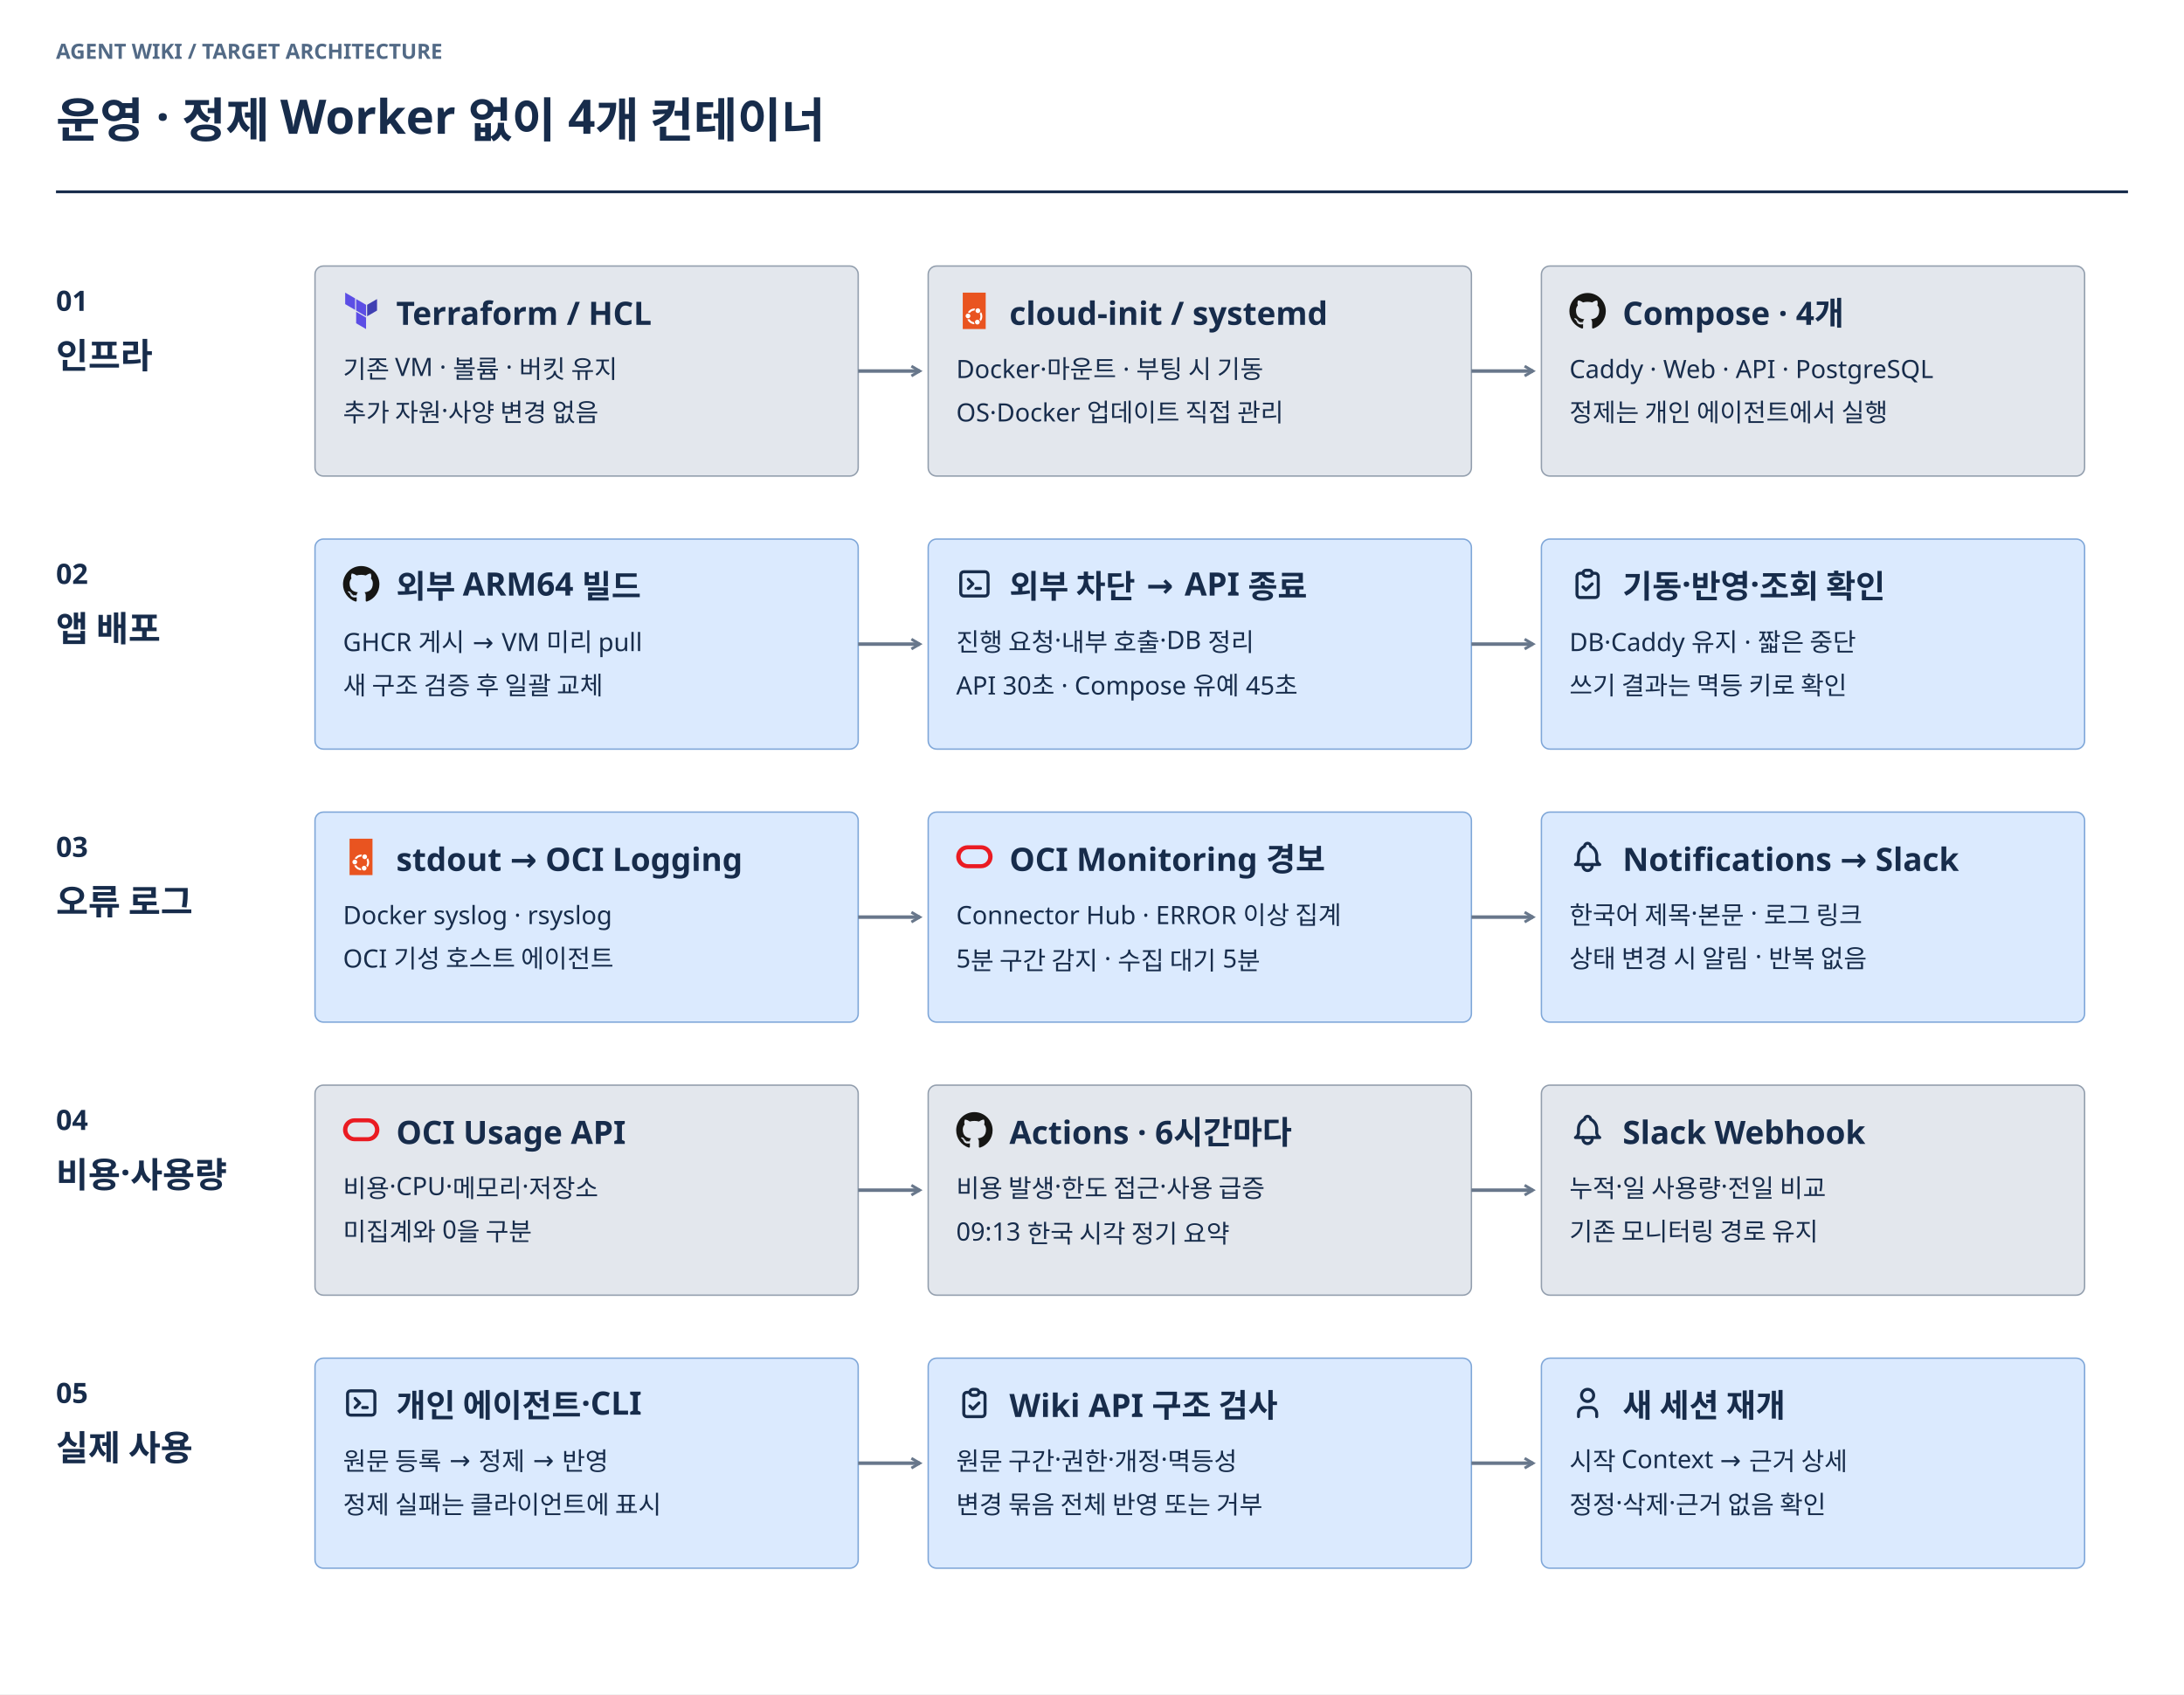
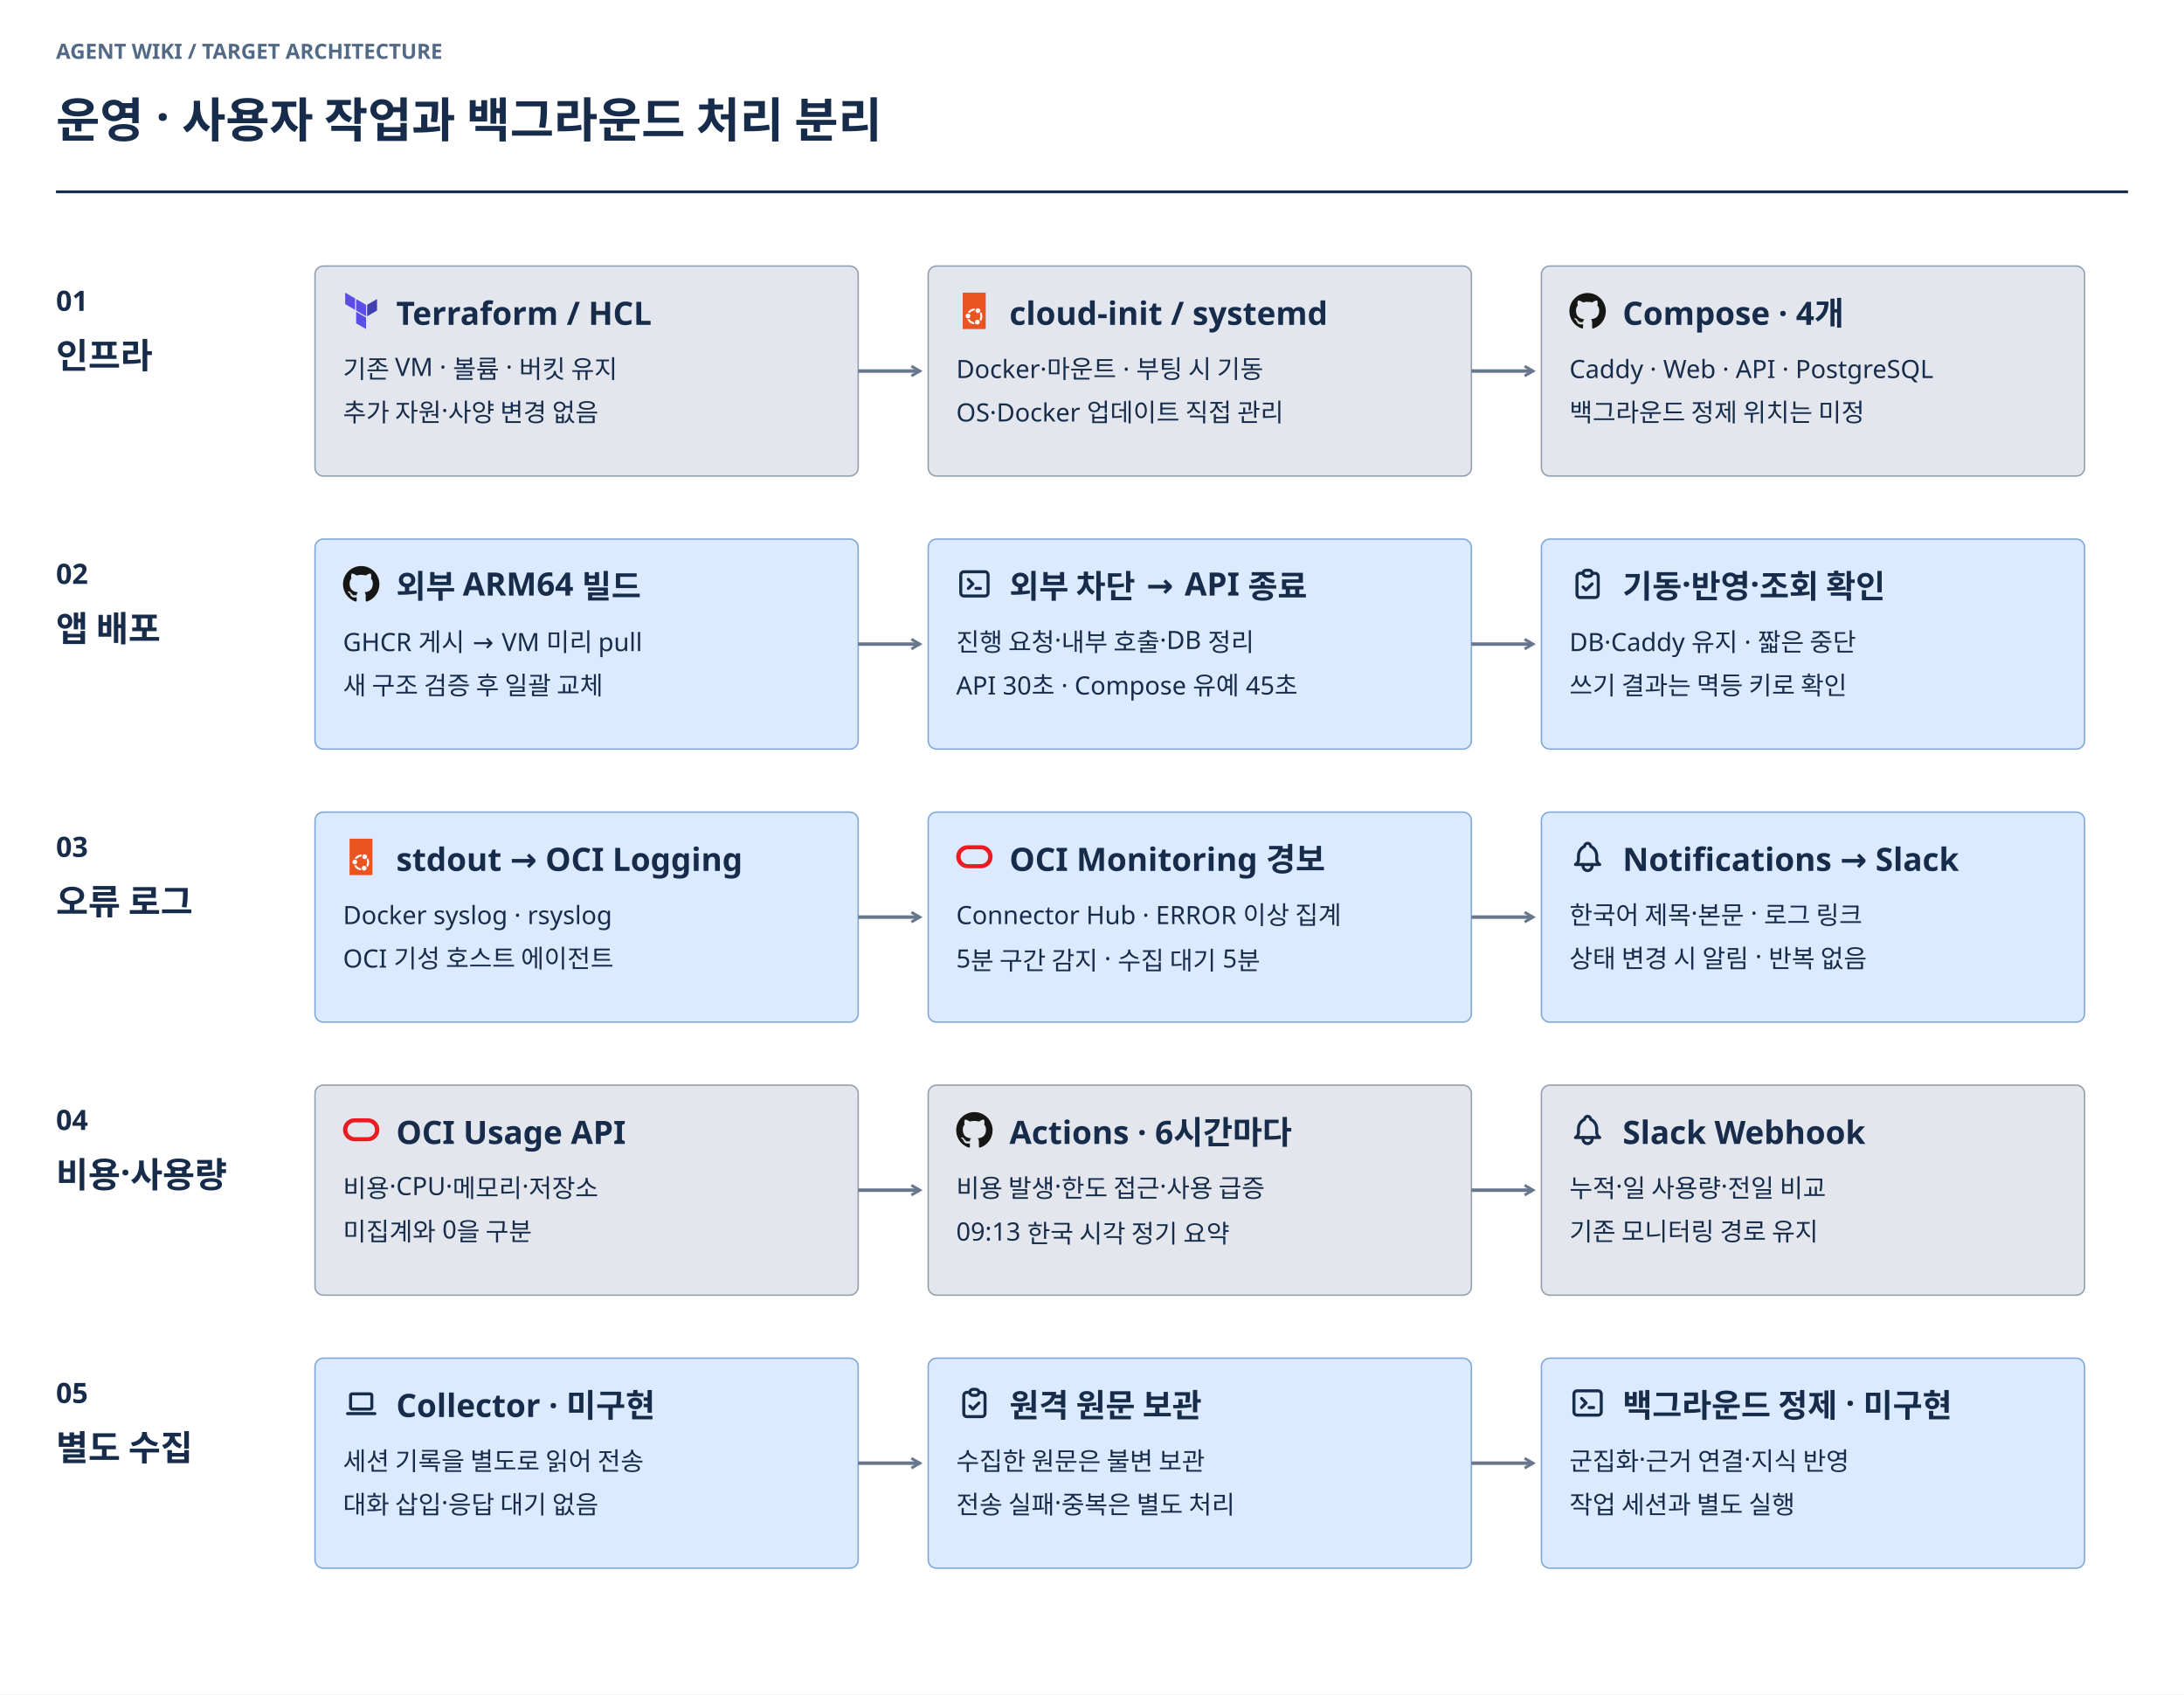
<svg xmlns="http://www.w3.org/2000/svg" width="1560" height="1210" viewBox="0 0 1560 1210" role="img" aria-labelledby="title desc">
  <defs>
    <marker id="arrow-ingest" markerWidth="9" markerHeight="9" refX="7" refY="4.5" orient="auto-start-reverse" markerUnits="userSpaceOnUse">
      <path d="M1 1 L7 4.5 L1 8" fill="none" stroke="#B35C00" stroke-width="2" />
    </marker>
    <marker id="arrow-query" markerWidth="9" markerHeight="9" refX="7" refY="4.5" orient="auto-start-reverse" markerUnits="userSpaceOnUse">
      <path d="M1 1 L7 4.5 L1 8" fill="none" stroke="#245CC5" stroke-width="2" />
    </marker>
    <marker id="arrow-ops" markerWidth="9" markerHeight="9" refX="7" refY="4.5" orient="auto-start-reverse" markerUnits="userSpaceOnUse">
      <path d="M1 1 L7 4.5 L1 8" fill="none" stroke="#68778B" stroke-width="2" />
    </marker>
    <marker id="arrow-relation" markerWidth="9" markerHeight="9" refX="7" refY="4.5" orient="auto-start-reverse" markerUnits="userSpaceOnUse">
      <path d="M1 1 L7 4.5 L1 8" fill="none" stroke="#8054A3" stroke-width="2" />
    </marker>
  </defs>
  <g font-family="Noto Sans KR, sans-serif">
    <rect width="1560" height="1210" fill="#FFFFFF" />
    <text x="40" y="42" font-size="15" font-weight="700" fill="#526A86">AGENT WIKI / TARGET ARCHITECTURE</text>
-     <text x="40" y="98" font-size="34" font-weight="700" fill="#172C4B">운영 · 정제 Worker 없이 4개 컨테이너</text>
+     <text x="40" y="98" font-size="34" font-weight="700" fill="#172C4B">운영 · 사용자 작업과 백그라운드 처리 분리</text>
    <path d="M40 137 H1520" stroke="#172C4B" stroke-width="2" />
    <text x="40" y="222" font-size="20" font-weight="700" fill="#172C4B">01</text>
    <text x="40" y="263" font-size="25" font-weight="700" fill="#172C4B">인프라</text>
    <rect x="225" y="190" width="388" height="150" rx="6" fill="#E3E7ED" stroke="#929EAD" />
    <svg fill="none" viewBox="0 0 100 100" x="245" y="209" width="26" height="26" color="#172C4B">
      <path fill="#5c4ee5" d="M6 0v31.563l27.181 15.793V15.788zm57.344 33.4L36.156 17.619V49.18l27.188 15.794zm-.007 66.6-27.18-15.787V52.65l27.18 15.781z" />
      <path fill="#4040b2" d="M66.319 33.4v31.575L93.5 49.18V17.62z" />
    </svg>
    <text x="283" y="232" font-size="23" font-weight="700" fill="#172C4B">Terraform / HCL</text>
    <text x="245" y="270" font-size="18" font-weight="400" fill="#172C4B">기존 VM · 볼륨 · 버킷 유지</text>
    <text x="245" y="301" font-size="18" font-weight="400" fill="#172C4B">추가 자원·사양 변경 없음</text>
    <path d="M613 265 H657" fill="none" stroke="#68778B" stroke-width="2.5" stroke-linejoin="round" marker-end="url(#arrow-ops)" />
    <rect x="663" y="190" width="388" height="150" rx="6" fill="#E3E7ED" stroke="#929EAD" />
    <svg fill="none" viewBox="0 0 100 100" x="683" y="209" width="26" height="26" color="#172C4B">
      <path fill="#e95420" d="M81.018 0H18v100h63.018z" />
      <path fill="#fff" d="M32.408 70.555c3.602 0 6.524-2.944 6.524-6.576 0-3.63-2.922-6.574-6.524-6.574-3.603 0-6.523 2.943-6.523 6.575 0 3.63 2.92 6.575 6.523 6.575m27.17-14.418c3.604 0 6.524-2.943 6.524-6.575 0-3.63-2.92-6.575-6.524-6.575-3.602 0-6.523 2.944-6.523 6.575s2.921 6.575 6.523 6.575M47.122 80.905c-4.7-1.015-8.626-4.04-10.834-8.33a9.3 9.3 0 0 1-5.578.69C33.38 79.877 39.045 84.68 46 86.183c1.526.33 3.08.49 4.633.48a9.45 9.45 0 0 1-1.91-5.498 16 16 0 0 1-1.6-.263zm10.99 6.61c3.603 0 6.523-2.944 6.523-6.575s-2.92-6.575-6.523-6.575-6.524 2.943-6.524 6.575c0 3.63 2.921 6.575 6.523 6.575m9.078-8.99a21.62 21.62 0 0 0 4.241-17.358 21.7 21.7 0 0 0-3.173-7.882 9.45 9.45 0 0 1-3.668 4.33 16.2 16.2 0 0 1 1.508 10.918 16.2 16.2 0 0 1-2.029 5.094 9.45 9.45 0 0 1 3.123 4.9zM31.906 54.55a9.2 9.2 0 0 1 2.465.2 9.2 9.2 0 0 1 2.979 1.21c2.937-4.258 7.676-6.812 12.811-6.908a9.53 9.53 0 0 1 1.98-5.333c-8.205-.654-16.178 3.614-20.238 10.833z" />
    </svg>
    <text x="721" y="232" font-size="23" font-weight="700" fill="#172C4B">cloud-init / systemd</text>
    <text x="683" y="270" font-size="18" font-weight="400" fill="#172C4B">Docker·마운트 · 부팅 시 기동</text>
    <text x="683" y="301" font-size="18" font-weight="400" fill="#172C4B">OS·Docker 업데이트 직접 관리</text>
    <path d="M1051 265 H1095" fill="none" stroke="#68778B" stroke-width="2.5" stroke-linejoin="round" marker-end="url(#arrow-ops)" />
    <rect x="1101" y="190" width="388" height="150" rx="6" fill="#E3E7ED" stroke="#929EAD" />
    <svg fill="none" viewBox="0 0 100 100" x="1121" y="209" width="26" height="26" color="#172C4B">
      <path fill="#161614" d="M50 1C22.39 1 0 23.386 0 51c0 22.092 14.327 40.834 34.193 47.446 2.499.462 3.417-1.085 3.417-2.406 0-1.192-.047-5.131-.068-9.309-13.91 3.025-16.846-5.9-16.846-5.9-2.274-5.779-5.551-7.315-5.551-7.315-4.537-3.104.341-3.04.341-3.04 5.022.353 7.665 5.153 7.665 5.153 4.46 7.644 11.697 5.434 14.55 4.156.449-3.232 1.745-5.437 3.175-6.686-11.106-1.264-22.78-5.552-22.78-24.71 0-5.459 1.953-9.92 5.151-13.42-.519-1.26-2.23-6.346.485-13.233 0 0 4.198-1.344 13.753 5.125 3.988-1.108 8.266-1.663 12.515-1.682 4.25.019 8.53.574 12.526 1.682 9.544-6.469 13.736-5.125 13.736-5.125 2.722 6.887 1.01 11.973.49 13.232 3.206 3.502 5.146 7.962 5.146 13.42 0 19.205-11.697 23.434-22.83 24.671 1.793 1.552 3.391 4.595 3.391 9.26 0 6.69-.058 12.074-.058 13.721 0 1.33.9 2.89 3.435 2.399C85.692 91.819 100 73.085 100 51c0-27.614-22.386-50-50-50" />
      <path fill="#161614" d="M18.727 72.227c-.11.248-.502.322-.857.152-.363-.163-.567-.502-.45-.751.109-.256.5-.327.862-.156.363.163.57.505.445.755m2.46 2.194c-.24.221-.706.118-1.022-.231-.327-.349-.388-.814-.146-1.04.246-.22.698-.117 1.026.232.327.353.39.816.14 1.04zm1.687 2.808c-.307.213-.808.013-1.118-.432-.306-.444-.306-.977.007-1.191.31-.214.804-.021 1.118.42.305.452.305.985-.008 1.203m2.853 3.252c-.274.302-.858.22-1.285-.192-.437-.403-.56-.975-.284-1.277.277-.303.864-.218 1.295.191.434.403.566.979.274 1.278m3.688 1.098c-.12.391-.683.57-1.25.403-.565-.171-.935-.63-.821-1.026.118-.394.682-.58 1.253-.401.565.17.936.625.818 1.024m4.197.465c.014.413-.466.755-1.06.762-.599.013-1.082-.32-1.088-.726 0-.416.469-.755 1.067-.765.594-.012 1.081.32 1.081.73m4.123-.158c.071.403-.342.816-.932.926-.58.106-1.118-.143-1.192-.541-.072-.413.35-.826.928-.933.592-.103 1.12.14 1.196.548" />
    </svg>
    <text x="1159" y="232" font-size="23" font-weight="700" fill="#172C4B">Compose · 4개</text>
    <text x="1121" y="270" font-size="18" font-weight="400" fill="#172C4B">Caddy · Web · API · PostgreSQL</text>
-     <text x="1121" y="301" font-size="18" font-weight="400" fill="#172C4B">정제는 개인 에이전트에서 실행</text>
+     <text x="1121" y="301" font-size="18" font-weight="400" fill="#172C4B">백그라운드 정제 위치는 미정</text>
    <text x="40" y="417" font-size="20" font-weight="700" fill="#172C4B">02</text>
    <text x="40" y="458" font-size="25" font-weight="700" fill="#172C4B">앱 배포</text>
    <rect x="225" y="385" width="388" height="150" rx="6" fill="#DBEAFE" stroke="#7EA6D8" />
    <svg fill="none" viewBox="0 0 100 100" x="245" y="404" width="26" height="26" color="#172C4B">
      <path fill="#161614" d="M50 1C22.39 1 0 23.386 0 51c0 22.092 14.327 40.834 34.193 47.446 2.499.462 3.417-1.085 3.417-2.406 0-1.192-.047-5.131-.068-9.309-13.91 3.025-16.846-5.9-16.846-5.9-2.274-5.779-5.551-7.315-5.551-7.315-4.537-3.104.341-3.04.341-3.04 5.022.353 7.665 5.153 7.665 5.153 4.46 7.644 11.697 5.434 14.55 4.156.449-3.232 1.745-5.437 3.175-6.686-11.106-1.264-22.78-5.552-22.78-24.71 0-5.459 1.953-9.92 5.151-13.42-.519-1.26-2.23-6.346.485-13.233 0 0 4.198-1.344 13.753 5.125 3.988-1.108 8.266-1.663 12.515-1.682 4.25.019 8.53.574 12.526 1.682 9.544-6.469 13.736-5.125 13.736-5.125 2.722 6.887 1.01 11.973.49 13.232 3.206 3.502 5.146 7.962 5.146 13.42 0 19.205-11.697 23.434-22.83 24.671 1.793 1.552 3.391 4.595 3.391 9.26 0 6.69-.058 12.074-.058 13.721 0 1.33.9 2.89 3.435 2.399C85.692 91.819 100 73.085 100 51c0-27.614-22.386-50-50-50" />
      <path fill="#161614" d="M18.727 72.227c-.11.248-.502.322-.857.152-.363-.163-.567-.502-.45-.751.109-.256.5-.327.862-.156.363.163.57.505.445.755m2.46 2.194c-.24.221-.706.118-1.022-.231-.327-.349-.388-.814-.146-1.04.246-.22.698-.117 1.026.232.327.353.39.816.14 1.04zm1.687 2.808c-.307.213-.808.013-1.118-.432-.306-.444-.306-.977.007-1.191.31-.214.804-.021 1.118.42.305.452.305.985-.008 1.203m2.853 3.252c-.274.302-.858.22-1.285-.192-.437-.403-.56-.975-.284-1.277.277-.303.864-.218 1.295.191.434.403.566.979.274 1.278m3.688 1.098c-.12.391-.683.57-1.25.403-.565-.171-.935-.63-.821-1.026.118-.394.682-.58 1.253-.401.565.17.936.625.818 1.024m4.197.465c.014.413-.466.755-1.06.762-.599.013-1.082-.32-1.088-.726 0-.416.469-.755 1.067-.765.594-.012 1.081.32 1.081.73m4.123-.158c.071.403-.342.816-.932.926-.58.106-1.118-.143-1.192-.541-.072-.413.35-.826.928-.933.592-.103 1.12.14 1.196.548" />
    </svg>
    <text x="283" y="427" font-size="23" font-weight="700" fill="#172C4B">외부 ARM64 빌드</text>
    <text x="245" y="465" font-size="18" font-weight="400" fill="#172C4B">GHCR 게시 → VM 미리 pull</text>
    <text x="245" y="496" font-size="18" font-weight="400" fill="#172C4B">새 구조 검증 후 일괄 교체</text>
    <path d="M613 460 H657" fill="none" stroke="#68778B" stroke-width="2.5" stroke-linejoin="round" marker-end="url(#arrow-ops)" />
    <rect x="663" y="385" width="388" height="150" rx="6" fill="#DBEAFE" stroke="#7EA6D8" />
    <svg width="26" height="26" viewBox="0 0 24 24" fill="none" stroke="currentColor" stroke-width="2" stroke-linecap="round" stroke-linejoin="round" x="683" y="404" color="#172C4B">
      <path d="M8 9l3 3l-3 3" />
      <path d="M13 15l3 0" />
      <path d="M3 4m0 2a2 2 0 0 1 2 -2h14a2 2 0 0 1 2 2v12a2 2 0 0 1 -2 2h-14a2 2 0 0 1 -2 -2z" />
    </svg>
    <text x="721" y="427" font-size="23" font-weight="700" fill="#172C4B">외부 차단 → API 종료</text>
    <text x="683" y="465" font-size="18" font-weight="400" fill="#172C4B">진행 요청·내부 호출·DB 정리</text>
    <text x="683" y="496" font-size="18" font-weight="400" fill="#172C4B">API 30초 · Compose 유예 45초</text>
    <path d="M1051 460 H1095" fill="none" stroke="#68778B" stroke-width="2.5" stroke-linejoin="round" marker-end="url(#arrow-ops)" />
    <rect x="1101" y="385" width="388" height="150" rx="6" fill="#DBEAFE" stroke="#7EA6D8" />
    <svg width="26" height="26" viewBox="0 0 24 24" fill="none" stroke="currentColor" stroke-width="2" stroke-linecap="round" stroke-linejoin="round" x="1121" y="404" color="#172C4B">
      <path d="M9 5h-2a2 2 0 0 0 -2 2v12a2 2 0 0 0 2 2h10a2 2 0 0 0 2 -2v-12a2 2 0 0 0 -2 -2h-2" />
      <path d="M9 3m0 2a2 2 0 0 1 2 -2h2a2 2 0 0 1 2 2v0a2 2 0 0 1 -2 2h-2a2 2 0 0 1 -2 -2z" />
      <path d="M9 14l2 2l4 -4" />
    </svg>
    <text x="1159" y="427" font-size="23" font-weight="700" fill="#172C4B">기동·반영·조회 확인</text>
    <text x="1121" y="465" font-size="18" font-weight="400" fill="#172C4B">DB·Caddy 유지 · 짧은 중단</text>
    <text x="1121" y="496" font-size="18" font-weight="400" fill="#172C4B">쓰기 결과는 멱등 키로 확인</text>
    <text x="40" y="612" font-size="20" font-weight="700" fill="#172C4B">03</text>
    <text x="40" y="653" font-size="25" font-weight="700" fill="#172C4B">오류 로그</text>
    <rect x="225" y="580" width="388" height="150" rx="6" fill="#DBEAFE" stroke="#7EA6D8" />
    <svg fill="none" viewBox="0 0 100 100" x="245" y="599" width="26" height="26" color="#172C4B">
      <path fill="#e95420" d="M81.018 0H18v100h63.018z" />
      <path fill="#fff" d="M32.408 70.555c3.602 0 6.524-2.944 6.524-6.576 0-3.63-2.922-6.574-6.524-6.574-3.603 0-6.523 2.943-6.523 6.575 0 3.63 2.92 6.575 6.523 6.575m27.17-14.418c3.604 0 6.524-2.943 6.524-6.575 0-3.63-2.92-6.575-6.524-6.575-3.602 0-6.523 2.944-6.523 6.575s2.921 6.575 6.523 6.575M47.122 80.905c-4.7-1.015-8.626-4.04-10.834-8.33a9.3 9.3 0 0 1-5.578.69C33.38 79.877 39.045 84.68 46 86.183c1.526.33 3.08.49 4.633.48a9.45 9.45 0 0 1-1.91-5.498 16 16 0 0 1-1.6-.263zm10.99 6.61c3.603 0 6.523-2.944 6.523-6.575s-2.92-6.575-6.523-6.575-6.524 2.943-6.524 6.575c0 3.63 2.921 6.575 6.523 6.575m9.078-8.99a21.62 21.62 0 0 0 4.241-17.358 21.7 21.7 0 0 0-3.173-7.882 9.45 9.45 0 0 1-3.668 4.33 16.2 16.2 0 0 1 1.508 10.918 16.2 16.2 0 0 1-2.029 5.094 9.45 9.45 0 0 1 3.123 4.9zM31.906 54.55a9.2 9.2 0 0 1 2.465.2 9.2 9.2 0 0 1 2.979 1.21c2.937-4.258 7.676-6.812 12.811-6.908a9.53 9.53 0 0 1 1.98-5.333c-8.205-.654-16.178 3.614-20.238 10.833z" />
    </svg>
    <text x="283" y="622" font-size="23" font-weight="700" fill="#172C4B">stdout → OCI Logging</text>
    <text x="245" y="660" font-size="18" font-weight="400" fill="#172C4B">Docker syslog · rsyslog</text>
    <text x="245" y="691" font-size="18" font-weight="400" fill="#172C4B">OCI 기성 호스트 에이전트</text>
    <path d="M613 655 H657" fill="none" stroke="#68778B" stroke-width="2.5" stroke-linejoin="round" marker-end="url(#arrow-ops)" />
    <rect x="663" y="580" width="388" height="150" rx="6" fill="#DBEAFE" stroke="#7EA6D8" />
    <svg fill="none" viewBox="0 0 100 100" x="683" y="599" width="26" height="26" color="#172C4B">
      <path fill="#ea1b22" d="M31.529 81.056C14.013 81.056 0 67.044 0 49.528s14.013-31.529 31.529-31.529H68.47c17.517 0 31.53 14.013 31.53 31.529S85.987 81.056 68.471 81.056zM67.516 69.91c11.465 0 20.382-9.236 20.382-20.382 0-11.465-9.236-20.382-20.382-20.382H32.484c-11.465 0-20.382 9.235-20.382 20.382 0 11.146 9.236 20.382 20.382 20.382z" />
    </svg>
    <text x="721" y="622" font-size="23" font-weight="700" fill="#172C4B">OCI Monitoring 경보</text>
    <text x="683" y="660" font-size="18" font-weight="400" fill="#172C4B">Connector Hub · ERROR 이상 집계</text>
    <text x="683" y="691" font-size="18" font-weight="400" fill="#172C4B">5분 구간 감지 · 수집 대기 5분</text>
    <path d="M1051 655 H1095" fill="none" stroke="#68778B" stroke-width="2.5" stroke-linejoin="round" marker-end="url(#arrow-ops)" />
    <rect x="1101" y="580" width="388" height="150" rx="6" fill="#DBEAFE" stroke="#7EA6D8" />
    <svg width="26" height="26" viewBox="0 0 24 24" fill="none" stroke="currentColor" stroke-width="2" stroke-linecap="round" stroke-linejoin="round" x="1121" y="599" color="#172C4B">
      <path d="M10 5a2 2 0 1 1 4 0a7 7 0 0 1 4 6v3a4 4 0 0 0 2 3h-16a4 4 0 0 0 2 -3v-3a7 7 0 0 1 4 -6" />
      <path d="M9 17v1a3 3 0 0 0 6 0v-1" />
    </svg>
    <text x="1159" y="622" font-size="23" font-weight="700" fill="#172C4B">Notifications → Slack</text>
    <text x="1121" y="660" font-size="18" font-weight="400" fill="#172C4B">한국어 제목·본문 · 로그 링크</text>
    <text x="1121" y="691" font-size="18" font-weight="400" fill="#172C4B">상태 변경 시 알림 · 반복 없음</text>
    <text x="40" y="807" font-size="20" font-weight="700" fill="#172C4B">04</text>
    <text x="40" y="848" font-size="25" font-weight="700" fill="#172C4B">비용·사용량</text>
    <rect x="225" y="775" width="388" height="150" rx="6" fill="#E3E7ED" stroke="#929EAD" />
    <svg fill="none" viewBox="0 0 100 100" x="245" y="794" width="26" height="26" color="#172C4B">
      <path fill="#ea1b22" d="M31.529 81.056C14.013 81.056 0 67.044 0 49.528s14.013-31.529 31.529-31.529H68.47c17.517 0 31.53 14.013 31.53 31.529S85.987 81.056 68.471 81.056zM67.516 69.91c11.465 0 20.382-9.236 20.382-20.382 0-11.465-9.236-20.382-20.382-20.382H32.484c-11.465 0-20.382 9.235-20.382 20.382 0 11.146 9.236 20.382 20.382 20.382z" />
    </svg>
    <text x="283" y="817" font-size="23" font-weight="700" fill="#172C4B">OCI Usage API</text>
    <text x="245" y="855" font-size="18" font-weight="400" fill="#172C4B">비용·CPU·메모리·저장소</text>
    <text x="245" y="886" font-size="18" font-weight="400" fill="#172C4B">미집계와 0을 구분</text>
    <path d="M613 850 H657" fill="none" stroke="#68778B" stroke-width="2.5" stroke-linejoin="round" marker-end="url(#arrow-ops)" />
    <rect x="663" y="775" width="388" height="150" rx="6" fill="#E3E7ED" stroke="#929EAD" />
    <svg fill="none" viewBox="0 0 100 100" x="683" y="794" width="26" height="26" color="#172C4B">
      <path fill="#161614" d="M50 1C22.39 1 0 23.386 0 51c0 22.092 14.327 40.834 34.193 47.446 2.499.462 3.417-1.085 3.417-2.406 0-1.192-.047-5.131-.068-9.309-13.91 3.025-16.846-5.9-16.846-5.9-2.274-5.779-5.551-7.315-5.551-7.315-4.537-3.104.341-3.04.341-3.04 5.022.353 7.665 5.153 7.665 5.153 4.46 7.644 11.697 5.434 14.55 4.156.449-3.232 1.745-5.437 3.175-6.686-11.106-1.264-22.78-5.552-22.78-24.71 0-5.459 1.953-9.92 5.151-13.42-.519-1.26-2.23-6.346.485-13.233 0 0 4.198-1.344 13.753 5.125 3.988-1.108 8.266-1.663 12.515-1.682 4.25.019 8.53.574 12.526 1.682 9.544-6.469 13.736-5.125 13.736-5.125 2.722 6.887 1.01 11.973.49 13.232 3.206 3.502 5.146 7.962 5.146 13.42 0 19.205-11.697 23.434-22.83 24.671 1.793 1.552 3.391 4.595 3.391 9.26 0 6.69-.058 12.074-.058 13.721 0 1.33.9 2.89 3.435 2.399C85.692 91.819 100 73.085 100 51c0-27.614-22.386-50-50-50" />
      <path fill="#161614" d="M18.727 72.227c-.11.248-.502.322-.857.152-.363-.163-.567-.502-.45-.751.109-.256.5-.327.862-.156.363.163.57.505.445.755m2.46 2.194c-.24.221-.706.118-1.022-.231-.327-.349-.388-.814-.146-1.04.246-.22.698-.117 1.026.232.327.353.39.816.14 1.04zm1.687 2.808c-.307.213-.808.013-1.118-.432-.306-.444-.306-.977.007-1.191.31-.214.804-.021 1.118.42.305.452.305.985-.008 1.203m2.853 3.252c-.274.302-.858.22-1.285-.192-.437-.403-.56-.975-.284-1.277.277-.303.864-.218 1.295.191.434.403.566.979.274 1.278m3.688 1.098c-.12.391-.683.57-1.25.403-.565-.171-.935-.63-.821-1.026.118-.394.682-.58 1.253-.401.565.17.936.625.818 1.024m4.197.465c.014.413-.466.755-1.06.762-.599.013-1.082-.32-1.088-.726 0-.416.469-.755 1.067-.765.594-.012 1.081.32 1.081.73m4.123-.158c.071.403-.342.816-.932.926-.58.106-1.118-.143-1.192-.541-.072-.413.35-.826.928-.933.592-.103 1.12.14 1.196.548" />
    </svg>
    <text x="721" y="817" font-size="23" font-weight="700" fill="#172C4B">Actions · 6시간마다</text>
    <text x="683" y="855" font-size="18" font-weight="400" fill="#172C4B">비용 발생·한도 접근·사용 급증</text>
    <text x="683" y="886" font-size="18" font-weight="400" fill="#172C4B">09:13 한국 시각 정기 요약</text>
    <path d="M1051 850 H1095" fill="none" stroke="#68778B" stroke-width="2.5" stroke-linejoin="round" marker-end="url(#arrow-ops)" />
    <rect x="1101" y="775" width="388" height="150" rx="6" fill="#E3E7ED" stroke="#929EAD" />
    <svg width="26" height="26" viewBox="0 0 24 24" fill="none" stroke="currentColor" stroke-width="2" stroke-linecap="round" stroke-linejoin="round" x="1121" y="794" color="#172C4B">
      <path d="M10 5a2 2 0 1 1 4 0a7 7 0 0 1 4 6v3a4 4 0 0 0 2 3h-16a4 4 0 0 0 2 -3v-3a7 7 0 0 1 4 -6" />
      <path d="M9 17v1a3 3 0 0 0 6 0v-1" />
    </svg>
    <text x="1159" y="817" font-size="23" font-weight="700" fill="#172C4B">Slack Webhook</text>
    <text x="1121" y="855" font-size="18" font-weight="400" fill="#172C4B">누적·일 사용량·전일 비교</text>
    <text x="1121" y="886" font-size="18" font-weight="400" fill="#172C4B">기존 모니터링 경로 유지</text>
    <text x="40" y="1002" font-size="20" font-weight="700" fill="#172C4B">05</text>
-     <text x="40" y="1043" font-size="25" font-weight="700" fill="#172C4B">실제 사용</text>
+     <text x="40" y="1043" font-size="25" font-weight="700" fill="#172C4B">별도 수집</text>
    <rect x="225" y="970" width="388" height="150" rx="6" fill="#DBEAFE" stroke="#7EA6D8" />
    <svg width="26" height="26" viewBox="0 0 24 24" fill="none" stroke="currentColor" stroke-width="2" stroke-linecap="round" stroke-linejoin="round" x="245" y="989" color="#172C4B">
-       <path d="M8 9l3 3l-3 3" />
-       <path d="M13 15l3 0" />
-       <path d="M3 4m0 2a2 2 0 0 1 2 -2h14a2 2 0 0 1 2 2v12a2 2 0 0 1 -2 2h-14a2 2 0 0 1 -2 -2z" />
+       <path d="M3 19l18 0" />
+       <path d="M5 6m0 1a1 1 0 0 1 1 -1h12a1 1 0 0 1 1 1v8a1 1 0 0 1 -1 1h-12a1 1 0 0 1 -1 -1z" />
    </svg>
-     <text x="283" y="1012" font-size="23" font-weight="700" fill="#172C4B">개인 에이전트·CLI</text>
-     <text x="245" y="1050" font-size="18" font-weight="400" fill="#172C4B">원문 등록 → 정제 → 반영</text>
-     <text x="245" y="1081" font-size="18" font-weight="400" fill="#172C4B">정제 실패는 클라이언트에 표시</text>
+     <text x="283" y="1012" font-size="23" font-weight="700" fill="#172C4B">Collector · 미구현</text>
+     <text x="245" y="1050" font-size="18" font-weight="400" fill="#172C4B">세션 기록을 별도로 읽어 전송</text>
+     <text x="245" y="1081" font-size="18" font-weight="400" fill="#172C4B">대화 삽입·응답 대기 없음</text>
    <path d="M613 1045 H657" fill="none" stroke="#68778B" stroke-width="2.5" stroke-linejoin="round" marker-end="url(#arrow-ops)" />
    <rect x="663" y="970" width="388" height="150" rx="6" fill="#DBEAFE" stroke="#7EA6D8" />
    <svg width="26" height="26" viewBox="0 0 24 24" fill="none" stroke="currentColor" stroke-width="2" stroke-linecap="round" stroke-linejoin="round" x="683" y="989" color="#172C4B">
      <path d="M9 5h-2a2 2 0 0 0 -2 2v12a2 2 0 0 0 2 2h10a2 2 0 0 0 2 -2v-12a2 2 0 0 0 -2 -2h-2" />
      <path d="M9 3m0 2a2 2 0 0 1 2 -2h2a2 2 0 0 1 2 2v0a2 2 0 0 1 -2 2h-2a2 2 0 0 1 -2 -2z" />
      <path d="M9 14l2 2l4 -4" />
    </svg>
-     <text x="721" y="1012" font-size="23" font-weight="700" fill="#172C4B">Wiki API 구조 검사</text>
-     <text x="683" y="1050" font-size="18" font-weight="400" fill="#172C4B">원문 구간·권한·개정·멱등성</text>
-     <text x="683" y="1081" font-size="18" font-weight="400" fill="#172C4B">변경 묶음 전체 반영 또는 거부</text>
+     <text x="721" y="1012" font-size="23" font-weight="700" fill="#172C4B">원격 원문 보관</text>
+     <text x="683" y="1050" font-size="18" font-weight="400" fill="#172C4B">수집한 원문은 불변 보관</text>
+     <text x="683" y="1081" font-size="18" font-weight="400" fill="#172C4B">전송 실패·중복은 별도 처리</text>
    <path d="M1051 1045 H1095" fill="none" stroke="#68778B" stroke-width="2.5" stroke-linejoin="round" marker-end="url(#arrow-ops)" />
    <rect x="1101" y="970" width="388" height="150" rx="6" fill="#DBEAFE" stroke="#7EA6D8" />
    <svg width="26" height="26" viewBox="0 0 24 24" fill="none" stroke="currentColor" stroke-width="2" stroke-linecap="round" stroke-linejoin="round" x="1121" y="989" color="#172C4B">
-       <path d="M8 7a4 4 0 1 0 8 0a4 4 0 0 0 -8 0" />
-       <path d="M6 21v-2a4 4 0 0 1 4 -4h4a4 4 0 0 1 4 4v2" />
+       <path d="M8 9l3 3l-3 3" />
+       <path d="M13 15l3 0" />
+       <path d="M3 4m0 2a2 2 0 0 1 2 -2h14a2 2 0 0 1 2 2v12a2 2 0 0 1 -2 2h-14a2 2 0 0 1 -2 -2z" />
    </svg>
-     <text x="1159" y="1012" font-size="23" font-weight="700" fill="#172C4B">새 세션 재개</text>
-     <text x="1121" y="1050" font-size="18" font-weight="400" fill="#172C4B">시작 Context → 근거 상세</text>
-     <text x="1121" y="1081" font-size="18" font-weight="400" fill="#172C4B">정정·삭제·근거 없음 확인</text>
+     <text x="1159" y="1012" font-size="23" font-weight="700" fill="#172C4B">백그라운드 정제 · 미구현</text>
+     <text x="1121" y="1050" font-size="18" font-weight="400" fill="#172C4B">군집화·근거 연결·지식 반영</text>
+     <text x="1121" y="1081" font-size="18" font-weight="400" fill="#172C4B">작업 세션과 별도 실행</text>
  </g>
</svg>
